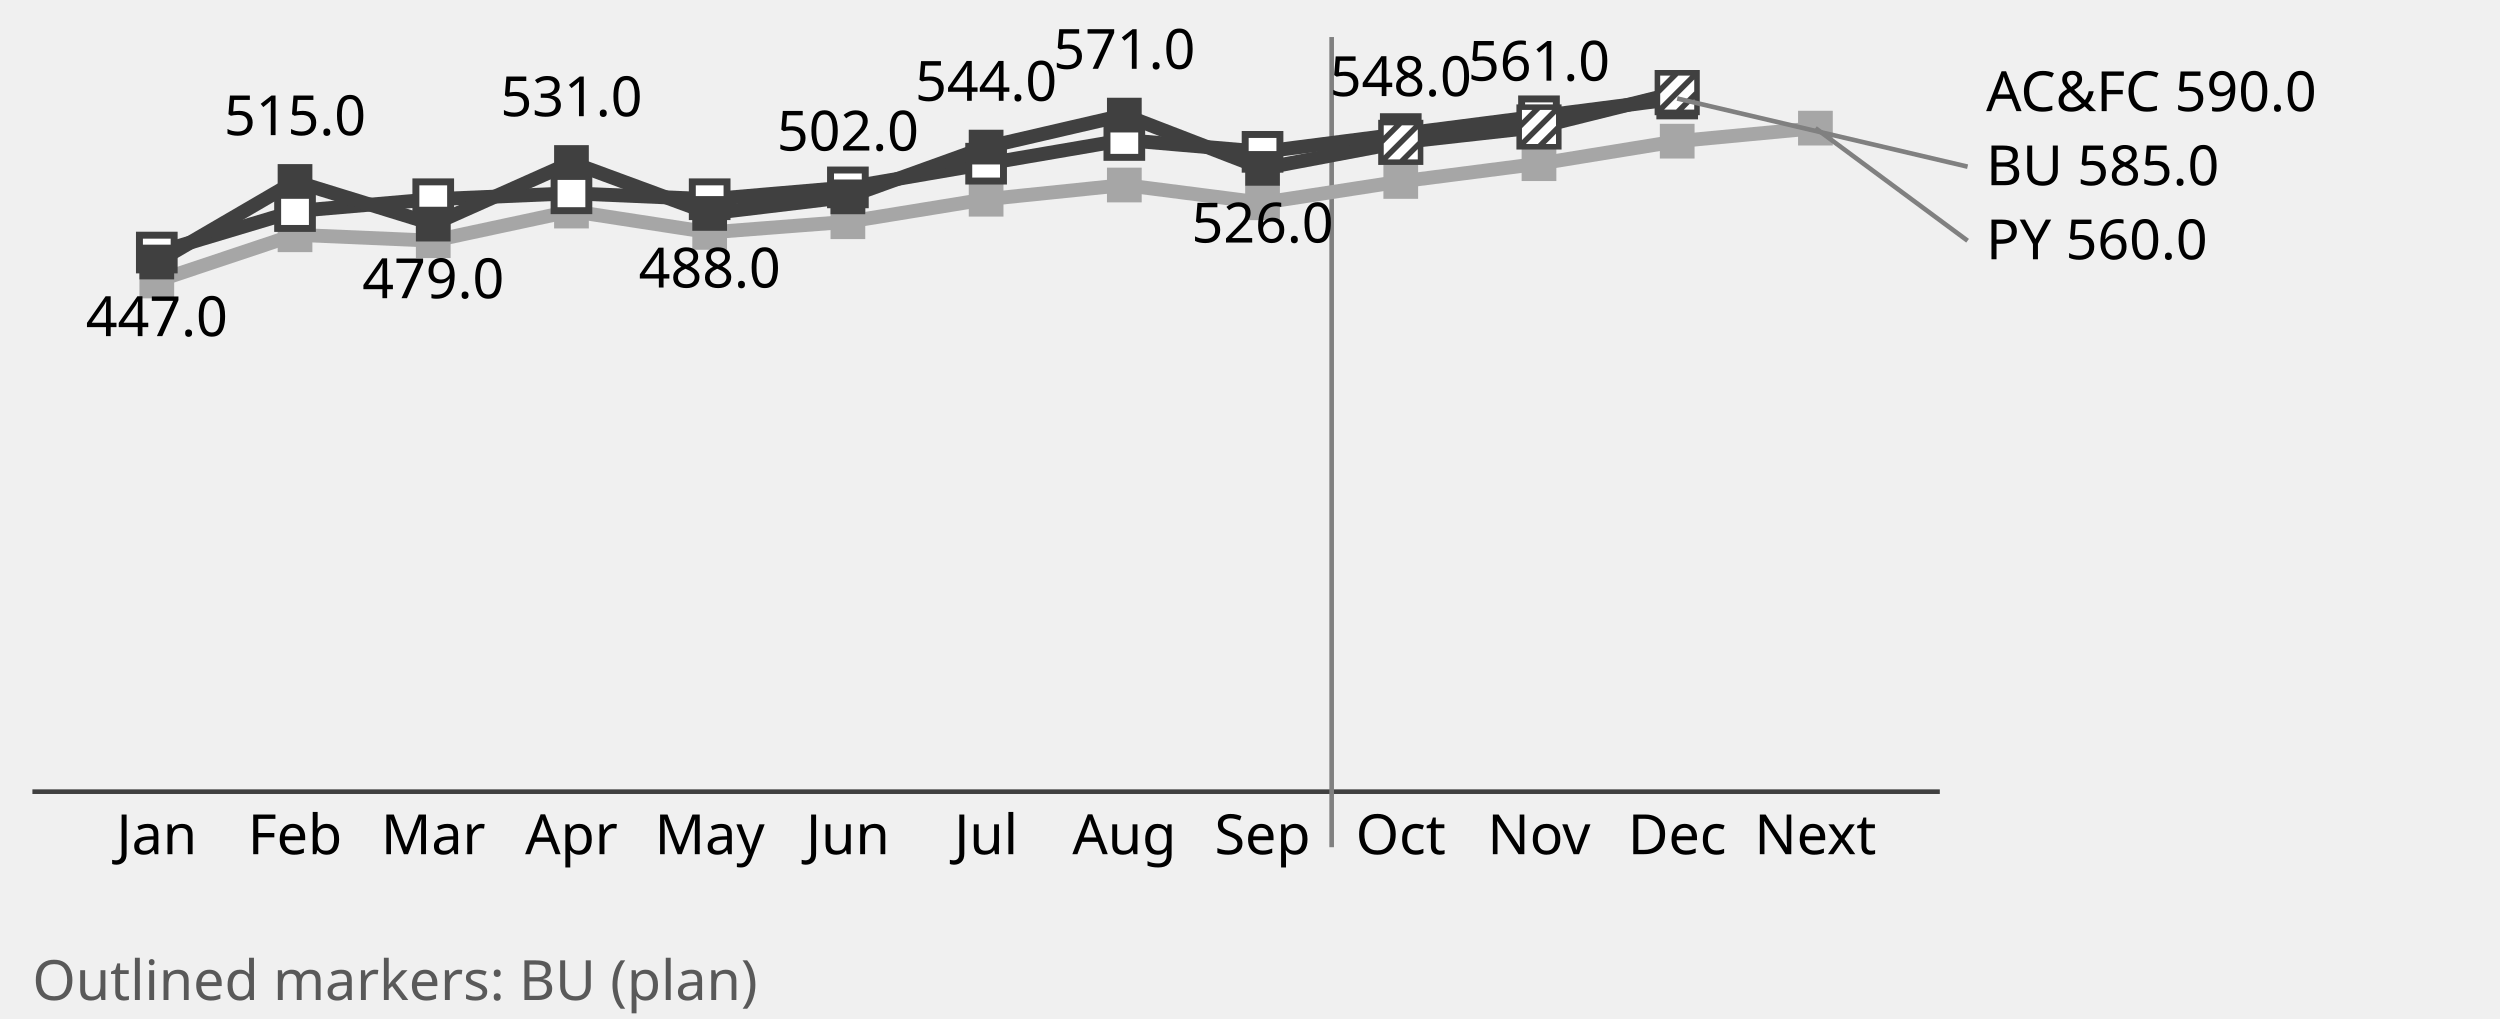
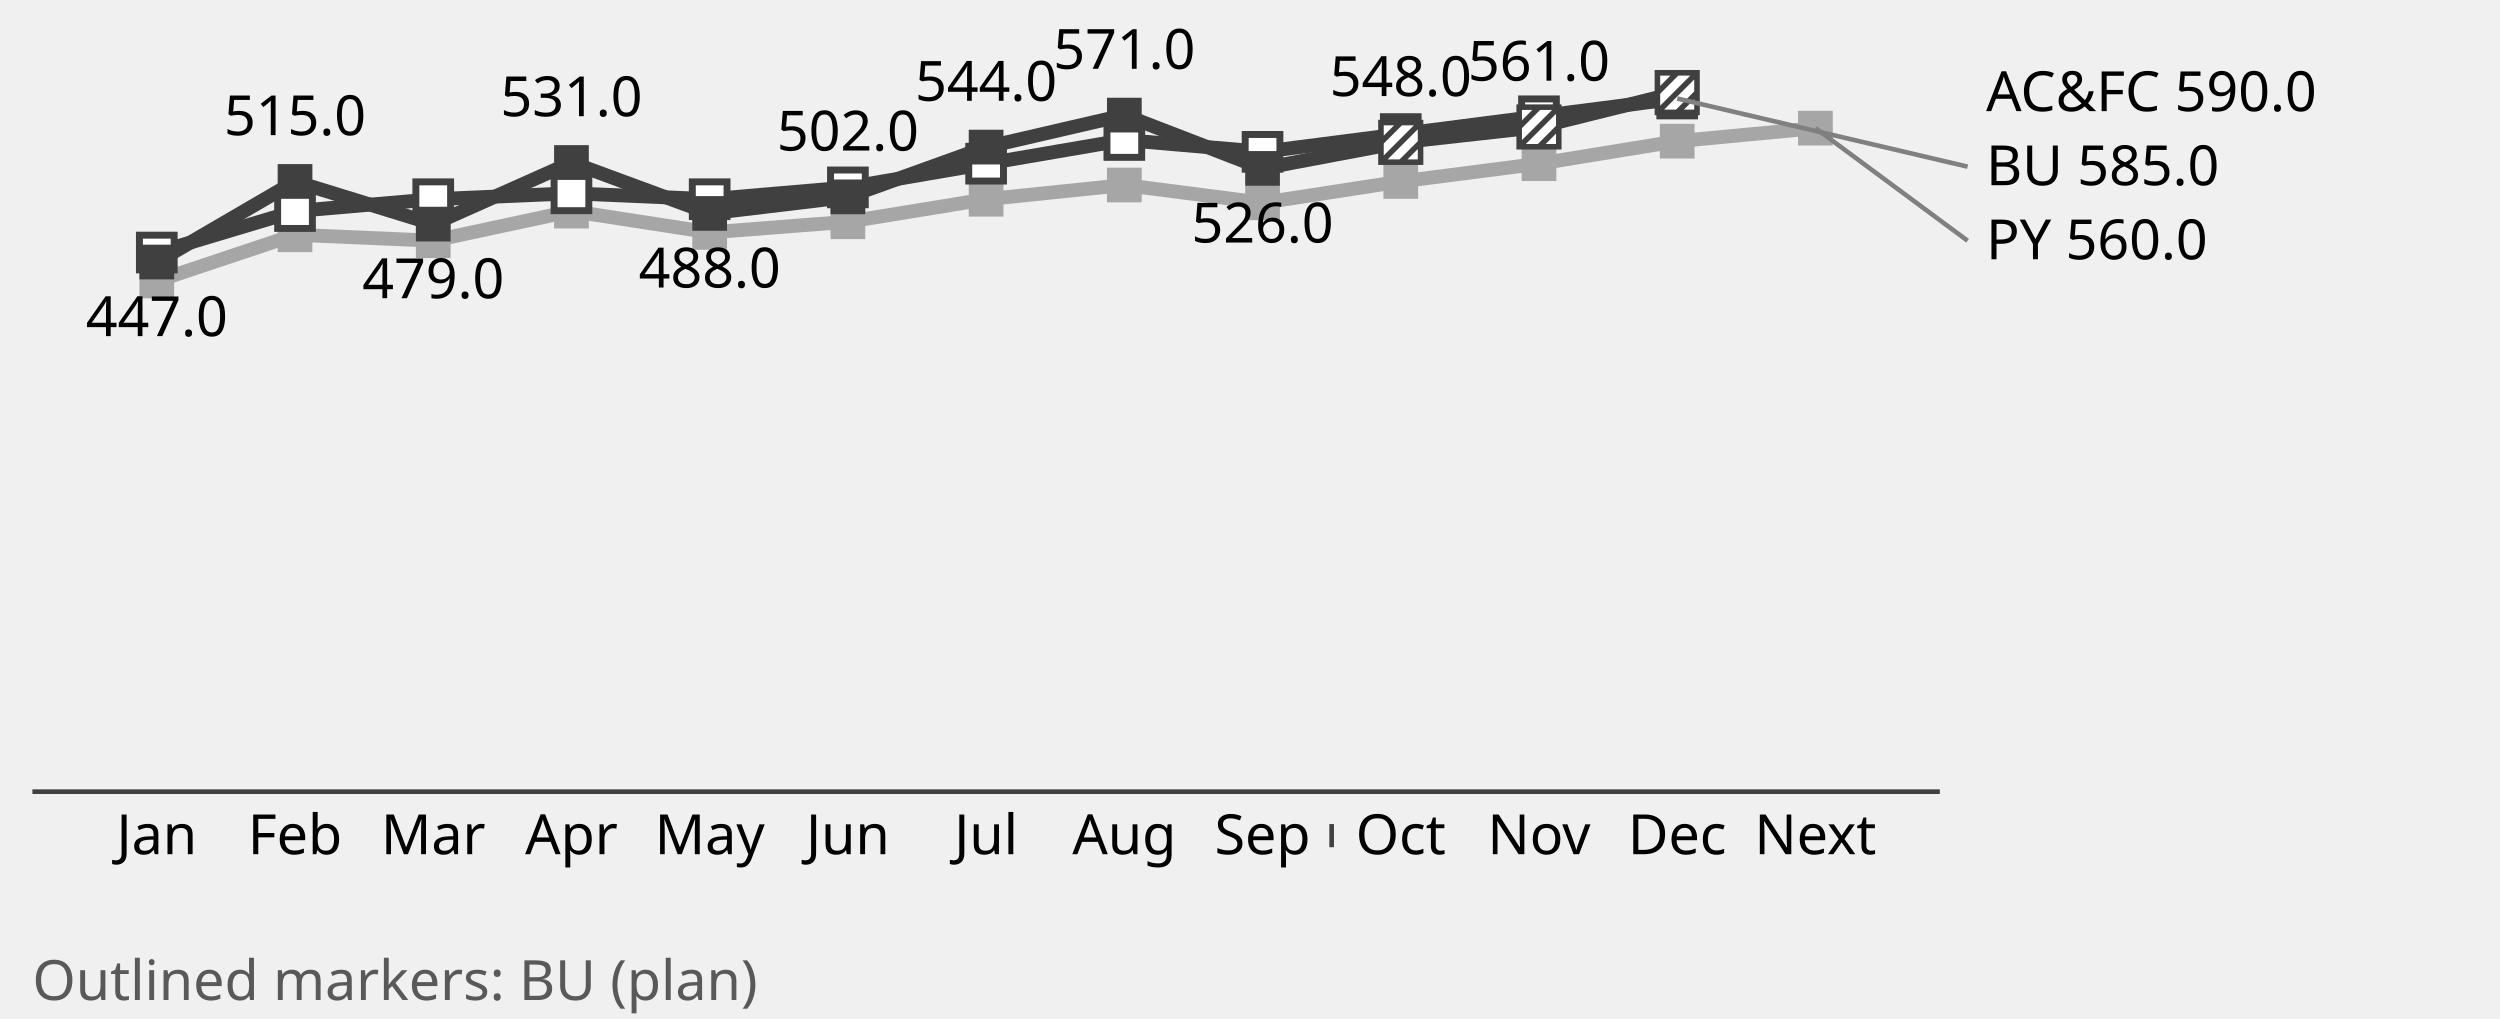
<svg xmlns="http://www.w3.org/2000/svg" version="1.1" class="marks" width="540" height="220" viewBox="0 0 540 220">
  <g fill="none" stroke-miterlimit="4" transform="translate(7,8)">
    <g class="mark-group role-frame root" role="graphics-object" aria-roledescription="group mark container">
      <g transform="translate(0,0)">
        <path class="background" aria-hidden="true" d="M0,0h412v175h-412Z" />
        <g>
          <g class="mark-symbol role-mark layer_0_marks" role="graphics-object" aria-roledescription="symbol mark container">
            <path aria-label="Period: Jan" role="graphics-symbol" aria-roledescription="point" transform="translate(26.86957,163)" d="M2.739,0A2.739,2.739,0,1,1,-2.739,0A2.739,2.739,0,1,1,2.739,0" stroke="#4c78a8" stroke-width="2" opacity="0" />
            <path aria-label="Period: Feb" role="graphics-symbol" aria-roledescription="point" transform="translate(56.72464,163)" d="M2.739,0A2.739,2.739,0,1,1,-2.739,0A2.739,2.739,0,1,1,2.739,0" stroke="#4c78a8" stroke-width="2" opacity="0" />
            <path aria-label="Period: Mar" role="graphics-symbol" aria-roledescription="point" transform="translate(86.57971,163)" d="M2.739,0A2.739,2.739,0,1,1,-2.739,0A2.739,2.739,0,1,1,2.739,0" stroke="#4c78a8" stroke-width="2" opacity="0" />
            <path aria-label="Period: Apr" role="graphics-symbol" aria-roledescription="point" transform="translate(116.4348,163)" d="M2.739,0A2.739,2.739,0,1,1,-2.739,0A2.739,2.739,0,1,1,2.739,0" stroke="#4c78a8" stroke-width="2" opacity="0" />
            <path aria-label="Period: May" role="graphics-symbol" aria-roledescription="point" transform="translate(146.2899,163)" d="M2.739,0A2.739,2.739,0,1,1,-2.739,0A2.739,2.739,0,1,1,2.739,0" stroke="#4c78a8" stroke-width="2" opacity="0" />
            <path aria-label="Period: Jun" role="graphics-symbol" aria-roledescription="point" transform="translate(176.1449,163)" d="M2.739,0A2.739,2.739,0,1,1,-2.739,0A2.739,2.739,0,1,1,2.739,0" stroke="#4c78a8" stroke-width="2" opacity="0" />
            <path aria-label="Period: Jul" role="graphics-symbol" aria-roledescription="point" transform="translate(206,163)" d="M2.739,0A2.739,2.739,0,1,1,-2.739,0A2.739,2.739,0,1,1,2.739,0" stroke="#4c78a8" stroke-width="2" opacity="0" />
            <path aria-label="Period: Aug" role="graphics-symbol" aria-roledescription="point" transform="translate(235.8551,163)" d="M2.739,0A2.739,2.739,0,1,1,-2.739,0A2.739,2.739,0,1,1,2.739,0" stroke="#4c78a8" stroke-width="2" opacity="0" />
            <path aria-label="Period: Sep" role="graphics-symbol" aria-roledescription="point" transform="translate(265.7101,163)" d="M2.739,0A2.739,2.739,0,1,1,-2.739,0A2.739,2.739,0,1,1,2.739,0" stroke="#4c78a8" stroke-width="2" opacity="0" />
            <path aria-label="Period: Oct" role="graphics-symbol" aria-roledescription="point" transform="translate(295.5652,163)" d="M2.739,0A2.739,2.739,0,1,1,-2.739,0A2.739,2.739,0,1,1,2.739,0" stroke="#4c78a8" stroke-width="2" opacity="0" />
            <path aria-label="Period: Nov" role="graphics-symbol" aria-roledescription="point" transform="translate(325.4203,163)" d="M2.739,0A2.739,2.739,0,1,1,-2.739,0A2.739,2.739,0,1,1,2.739,0" stroke="#4c78a8" stroke-width="2" opacity="0" />
            <path aria-label="Period: Dec" role="graphics-symbol" aria-roledescription="point" transform="translate(355.2754,163)" d="M2.739,0A2.739,2.739,0,1,1,-2.739,0A2.739,2.739,0,1,1,2.739,0" stroke="#4c78a8" stroke-width="2" opacity="0" />
            <path aria-label="Period: Next" role="graphics-symbol" aria-roledescription="point" transform="translate(385.1304,163)" d="M2.739,0A2.739,2.739,0,1,1,-2.739,0A2.739,2.739,0,1,1,2.739,0" stroke="#4c78a8" stroke-width="2" opacity="0" />
          </g>
          <g class="mark-symbol role-mark layer_1_marks" role="graphics-object" aria-roledescription="symbol mark container">
            <path aria-label="Period: Jan" role="graphics-symbol" aria-roledescription="point" transform="translate(26.86957,12)" d="M2.739,0A2.739,2.739,0,1,1,-2.739,0A2.739,2.739,0,1,1,2.739,0" stroke="#4c78a8" stroke-width="2" opacity="0" />
          </g>
          <g class="mark-rect role-mark layer_2_marks" role="graphics-object" aria-roledescription="rect mark container">
            <path aria-label="Period: Jan" role="graphics-symbol" aria-roledescription="bar" d="M11.942,0h29.855v175h-29.855Z" opacity="1" />
            <path aria-label="Period: Feb" role="graphics-symbol" aria-roledescription="bar" d="M41.797,0h29.855v175h-29.855Z" opacity="1" />
            <path aria-label="Period: Mar" role="graphics-symbol" aria-roledescription="bar" d="M71.652,0h29.855v175h-29.855Z" opacity="1" />
            <path aria-label="Period: Apr" role="graphics-symbol" aria-roledescription="bar" d="M101.507,0h29.855v175h-29.855Z" opacity="1" />
            <path aria-label="Period: May" role="graphics-symbol" aria-roledescription="bar" d="M131.362,0h29.855v175h-29.855Z" opacity="1" />
            <path aria-label="Period: Jun" role="graphics-symbol" aria-roledescription="bar" d="M161.217,0h29.855v175h-29.855Z" opacity="1" />
            <path aria-label="Period: Jul" role="graphics-symbol" aria-roledescription="bar" d="M191.072,0h29.855v175h-29.855Z" opacity="1" />
            <path aria-label="Period: Aug" role="graphics-symbol" aria-roledescription="bar" d="M220.928,0h29.855v175h-29.855Z" opacity="1" />
            <path aria-label="Period: Sep" role="graphics-symbol" aria-roledescription="bar" d="M250.783,0h29.855v175h-29.855Z" opacity="1" />
            <path aria-label="Period: Oct" role="graphics-symbol" aria-roledescription="bar" d="M280.638,0h29.855v175h-29.855Z" opacity="1" />
            <path aria-label="Period: Nov" role="graphics-symbol" aria-roledescription="bar" d="M310.493,0h29.855v175h-29.855Z" opacity="1" />
            <path aria-label="Period: Dec" role="graphics-symbol" aria-roledescription="bar" d="M340.348,0h29.855v175h-29.855Z" opacity="1" />
            <path aria-label="Period: Next" role="graphics-symbol" aria-roledescription="bar" d="M370.203,0h29.855v175h-29.855Z" opacity="1" />
          </g>
          <g class="mark-rule role-mark layer_3_marks" role="graphics-symbol" aria-roledescription="rule mark container">
            <line transform="translate(0,163)" x2="412" y2="0" stroke="#404040" stroke-width="1" />
          </g>
          <g class="mark-rule role-mark layer_4_marks" role="graphics-object" aria-roledescription="rule mark container">
-             <line aria-label="Period: Oct" role="graphics-symbol" aria-roledescription="rule mark" transform="translate(280.6377,0)" x2="0" y2="175" stroke="#808080" stroke-width="1" />
+             <line aria-label="Period: Oct" role="graphics-symbol" aria-roledescription="rule mark" transform="translate(280.6377,170)" x2="0" y2="5" stroke="#404040" stroke-width="1" />
          </g>
          <g class="mark-line role-mark layer_5_marks" role="graphics-object" aria-roledescription="line mark container">
            <path aria-label="Period: Jan; PY: 431" role="graphics-symbol" aria-roledescription="line mark" d="M26.87,52.693L56.725,42.712L86.58,43.992L116.435,37.593L146.29,42.2L176.145,39.897L206,35.034L235.855,31.963L265.71,35.802L295.565,31.195L325.42,27.356L355.275,22.493L385.13,19.678" stroke="#A6A6A6" stroke-width="3" />
          </g>
          <g class="mark-symbol role-mark layer_6_marks" role="graphics-object" aria-roledescription="symbol mark container">
            <path aria-label="Period: Jan; PY: 431" role="graphics-symbol" aria-roledescription="square" transform="translate(26.86957,52.69322)" d="M-3.75,-3.75h7.5v7.5h-7.5Z" fill="#A6A6A6" stroke-width="2" opacity="1" />
            <path aria-label="Period: Feb; PY: 470" role="graphics-symbol" aria-roledescription="square" transform="translate(56.72464,42.71186)" d="M-3.75,-3.75h7.5v7.5h-7.5Z" fill="#A6A6A6" stroke-width="2" opacity="1" />
            <path aria-label="Period: Mar; PY: 465" role="graphics-symbol" aria-roledescription="square" transform="translate(86.57971,43.99153)" d="M-3.75,-3.75h7.5v7.5h-7.5Z" fill="#A6A6A6" stroke-width="2" opacity="1" />
            <path aria-label="Period: Apr; PY: 490" role="graphics-symbol" aria-roledescription="square" transform="translate(116.4348,37.59322)" d="M-3.75,-3.75h7.5v7.5h-7.5Z" fill="#A6A6A6" stroke-width="2" opacity="1" />
            <path aria-label="Period: May; PY: 472" role="graphics-symbol" aria-roledescription="square" transform="translate(146.2899,42.2)" d="M-3.75,-3.75h7.5v7.5h-7.5Z" fill="#A6A6A6" stroke-width="2" opacity="1" />
            <path aria-label="Period: Jun; PY: 481" role="graphics-symbol" aria-roledescription="square" transform="translate(176.1449,39.89661)" d="M-3.75,-3.75h7.5v7.5h-7.5Z" fill="#A6A6A6" stroke-width="2" opacity="1" />
            <path aria-label="Period: Jul; PY: 500" role="graphics-symbol" aria-roledescription="square" transform="translate(206,35.0339)" d="M-3.75,-3.75h7.5v7.5h-7.5Z" fill="#A6A6A6" stroke-width="2" opacity="1" />
            <path aria-label="Period: Aug; PY: 512" role="graphics-symbol" aria-roledescription="square" transform="translate(235.8551,31.96271)" d="M-3.75,-3.75h7.5v7.5h-7.5Z" fill="#A6A6A6" stroke-width="2" opacity="1" />
            <path aria-label="Period: Sep; PY: 497" role="graphics-symbol" aria-roledescription="square" transform="translate(265.7101,35.80169)" d="M-3.75,-3.75h7.5v7.5h-7.5Z" fill="#A6A6A6" stroke-width="2" opacity="1" />
            <path aria-label="Period: Oct; PY: 515" role="graphics-symbol" aria-roledescription="square" transform="translate(295.5652,31.19492)" d="M-3.75,-3.75h7.5v7.5h-7.5Z" fill="#A6A6A6" stroke-width="2" opacity="1" />
            <path aria-label="Period: Nov; PY: 530" role="graphics-symbol" aria-roledescription="square" transform="translate(325.4203,27.35593)" d="M-3.75,-3.75h7.5v7.5h-7.5Z" fill="#A6A6A6" stroke-width="2" opacity="1" />
            <path aria-label="Period: Dec; PY: 549" role="graphics-symbol" aria-roledescription="square" transform="translate(355.2754,22.49322)" d="M-3.75,-3.75h7.5v7.5h-7.5Z" fill="#A6A6A6" stroke-width="2" opacity="1" />
            <path aria-label="Period: Next; PY: 560" role="graphics-symbol" aria-roledescription="square" transform="translate(385.1304,19.67797)" d="M-3.75,-3.75h7.5v7.5h-7.5Z" fill="#A6A6A6" stroke-width="2" opacity="1" />
          </g>
          <g class="mark-line role-mark layer_7_marks" role="graphics-object" aria-roledescription="line mark container">
            <path aria-label="Period: Jan; PL: 455" role="graphics-symbol" aria-roledescription="line mark" d="M26.87,46.551L56.725,37.593L86.58,35.034L116.435,33.754L146.29,35.034L176.145,32.475L206,27.356L235.855,22.237L265.71,24.797L295.565,20.958L325.42,17.119L355.275,13.28" stroke="#404040" stroke-width="3" />
          </g>
          <g class="mark-symbol role-mark layer_8_marks" role="graphics-object" aria-roledescription="symbol mark container">
            <path aria-label="Period: Jan; PL: 455" role="graphics-symbol" aria-roledescription="square" transform="translate(26.86957,46.55085)" d="M-3.75,-3.75h7.5v7.5h-7.5Z" fill="#FFFFFF" stroke="#404040" stroke-width="1.5" opacity="1" />
            <path aria-label="Period: Feb; PL: 490" role="graphics-symbol" aria-roledescription="square" transform="translate(56.72464,37.59322)" d="M-3.75,-3.75h7.5v7.5h-7.5Z" fill="#FFFFFF" stroke="#404040" stroke-width="1.5" opacity="1" />
            <path aria-label="Period: Mar; PL: 500" role="graphics-symbol" aria-roledescription="square" transform="translate(86.57971,35.0339)" d="M-3.75,-3.75h7.5v7.5h-7.5Z" fill="#FFFFFF" stroke="#404040" stroke-width="1.5" opacity="1" />
            <path aria-label="Period: Apr; PL: 505" role="graphics-symbol" aria-roledescription="square" transform="translate(116.4348,33.75424)" d="M-3.75,-3.75h7.5v7.5h-7.5Z" fill="#FFFFFF" stroke="#404040" stroke-width="1.5" opacity="1" />
            <path aria-label="Period: May; PL: 500" role="graphics-symbol" aria-roledescription="square" transform="translate(146.2899,35.0339)" d="M-3.75,-3.75h7.5v7.5h-7.5Z" fill="#FFFFFF" stroke="#404040" stroke-width="1.5" opacity="1" />
            <path aria-label="Period: Jun; PL: 510" role="graphics-symbol" aria-roledescription="square" transform="translate(176.1449,32.47458)" d="M-3.75,-3.75h7.5v7.5h-7.5Z" fill="#FFFFFF" stroke="#404040" stroke-width="1.5" opacity="1" />
            <path aria-label="Period: Jul; PL: 530" role="graphics-symbol" aria-roledescription="square" transform="translate(206,27.35593)" d="M-3.75,-3.75h7.5v7.5h-7.5Z" fill="#FFFFFF" stroke="#404040" stroke-width="1.5" opacity="1" />
            <path aria-label="Period: Aug; PL: 550" role="graphics-symbol" aria-roledescription="square" transform="translate(235.8551,22.23729)" d="M-3.75,-3.75h7.5v7.5h-7.5Z" fill="#FFFFFF" stroke="#404040" stroke-width="1.5" opacity="1" />
            <path aria-label="Period: Sep; PL: 540" role="graphics-symbol" aria-roledescription="square" transform="translate(265.7101,24.79661)" d="M-3.75,-3.75h7.5v7.5h-7.5Z" fill="#FFFFFF" stroke="#404040" stroke-width="1.5" opacity="1" />
            <path aria-label="Period: Oct; PL: 555" role="graphics-symbol" aria-roledescription="square" transform="translate(295.5652,20.95763)" d="M-3.75,-3.75h7.5v7.5h-7.5Z" fill="#FFFFFF" stroke="#404040" stroke-width="1.5" opacity="1" />
            <path aria-label="Period: Nov; PL: 570" role="graphics-symbol" aria-roledescription="square" transform="translate(325.4203,17.11864)" d="M-3.75,-3.75h7.5v7.5h-7.5Z" fill="#FFFFFF" stroke="#404040" stroke-width="1.5" opacity="1" />
            <path aria-label="Period: Dec; PL: 585" role="graphics-symbol" aria-roledescription="square" transform="translate(355.2754,13.27966)" d="M-3.75,-3.75h7.5v7.5h-7.5Z" fill="#FFFFFF" stroke="#404040" stroke-width="1.5" opacity="1" />
          </g>
          <g class="mark-line role-mark layer_9_marks" role="graphics-object" aria-roledescription="line mark container">
            <path aria-label="Period: Jan" role="graphics-symbol" aria-roledescription="line mark" d="M26.87,48.598L56.725,31.195L86.58,40.408L116.435,27.1L146.29,38.105L176.145,34.522L206,23.773L235.855,16.863L265.71,28.38L295.565,22.749L325.42,19.422L355.275,12" stroke="#404040" stroke-width="3" />
          </g>
          <g class="mark-symbol role-mark layer_10_marks" role="graphics-object" aria-roledescription="symbol mark container">
            <path aria-label="Period: Jan; AC/FC: 447.0; PY: 431.0; Plan: BU: 455.0" role="graphics-symbol" aria-roledescription="square" transform="translate(26.86957,48.59831)" d="M-3.75,-3.75h7.5v7.5h-7.5Z" fill="#404040" stroke-width="2" opacity="1" />
            <path aria-label="Period: Feb; AC/FC: 515.0; PY: 470.0; Plan: BU: 490.0" role="graphics-symbol" aria-roledescription="square" transform="translate(56.72464,31.19492)" d="M-3.75,-3.75h7.5v7.5h-7.5Z" fill="#404040" stroke-width="2" opacity="1" />
            <path aria-label="Period: Mar; AC/FC: 479.0; PY: 465.0; Plan: BU: 500.0" role="graphics-symbol" aria-roledescription="square" transform="translate(86.57971,40.40847)" d="M-3.75,-3.75h7.5v7.5h-7.5Z" fill="#404040" stroke-width="2" opacity="1" />
            <path aria-label="Period: Apr; AC/FC: 531.0; PY: 490.0; Plan: BU: 505.0" role="graphics-symbol" aria-roledescription="square" transform="translate(116.4348,27.1)" d="M-3.75,-3.75h7.5v7.5h-7.5Z" fill="#404040" stroke-width="2" opacity="1" />
            <path aria-label="Period: May; AC/FC: 488.0; PY: 472.0; Plan: BU: 500.0" role="graphics-symbol" aria-roledescription="square" transform="translate(146.2899,38.10508)" d="M-3.75,-3.75h7.5v7.5h-7.5Z" fill="#404040" stroke-width="2" opacity="1" />
            <path aria-label="Period: Jun; AC/FC: 502.0; PY: 481.0; Plan: BU: 510.0" role="graphics-symbol" aria-roledescription="square" transform="translate(176.1449,34.52203)" d="M-3.75,-3.75h7.5v7.5h-7.5Z" fill="#404040" stroke-width="2" opacity="1" />
            <path aria-label="Period: Jul; AC/FC: 544.0; PY: 500.0; Plan: BU: 530.0" role="graphics-symbol" aria-roledescription="square" transform="translate(206,23.77288)" d="M-3.75,-3.75h7.5v7.5h-7.5Z" fill="#404040" stroke-width="2" opacity="1" />
            <path aria-label="Period: Aug; AC/FC: 571.0; PY: 512.0; Plan: BU: 550.0" role="graphics-symbol" aria-roledescription="square" transform="translate(235.8551,16.86271)" d="M-3.75,-3.75h7.5v7.5h-7.5Z" fill="#404040" stroke-width="2" opacity="1" />
            <path aria-label="Period: Sep; AC/FC: 526.0; PY: 497.0; Plan: BU: 540.0" role="graphics-symbol" aria-roledescription="square" transform="translate(265.7101,28.37966)" d="M-3.75,-3.75h7.5v7.5h-7.5Z" fill="#404040" stroke-width="2" opacity="1" />
          </g>
          <g class="mark-symbol role-mark layer_11_marks" role="graphics-object" aria-roledescription="symbol mark container">
            <path aria-label="Period: Oct; FC: 548.0; PY: 515.0; Plan: BU: 555.0" role="graphics-symbol" aria-roledescription="point" transform="translate(295.5652,22.74915)" d="M-4.276,-4.276L4.276,-4.276L4.276,4.276L-4.276,4.276ZM-4.276,0L0,-4.276M-4.276,4.276L4.276,-4.276M0,4.276L4.276,0" fill="#FFFFFF" fill-opacity="1" stroke="#404040" stroke-width="1.2" opacity="1" />
            <path aria-label="Period: Nov; FC: 561.0; PY: 530.0; Plan: BU: 570.0" role="graphics-symbol" aria-roledescription="point" transform="translate(325.4203,19.42203)" d="M-4.276,-4.276L4.276,-4.276L4.276,4.276L-4.276,4.276ZM-4.276,0L0,-4.276M-4.276,4.276L4.276,-4.276M0,4.276L4.276,0" fill="#FFFFFF" fill-opacity="1" stroke="#404040" stroke-width="1.2" opacity="1" />
            <path aria-label="Period: Dec; FC: 590.0; PY: 549.0; Plan: BU: 585.0" role="graphics-symbol" aria-roledescription="point" transform="translate(355.2754,12)" d="M-4.276,-4.276L4.276,-4.276L4.276,4.276L-4.276,4.276ZM-4.276,0L0,-4.276M-4.276,4.276L4.276,-4.276M0,4.276L4.276,0" fill="#FFFFFF" fill-opacity="1" stroke="#404040" stroke-width="1.2" opacity="1" />
          </g>
          <g class="mark-text role-mark layer_12_marks" role="graphics-object" aria-roledescription="text mark container">
            <text aria-label="Period: Jan" role="graphics-symbol" aria-roledescription="text mark" text-anchor="middle" transform="translate(26.86957,64.59831)" font-family="Segoe UI" font-size="12px" fill="#000000">447.0</text>
            <text aria-label="Period: Feb" role="graphics-symbol" aria-roledescription="text mark" text-anchor="middle" transform="translate(56.72464,21.19492)" font-family="Segoe UI" font-size="12px" fill="#000000">515.0</text>
            <text aria-label="Period: Mar" role="graphics-symbol" aria-roledescription="text mark" text-anchor="middle" transform="translate(86.57971,56.40847)" font-family="Segoe UI" font-size="12px" fill="#000000">479.0</text>
            <text aria-label="Period: Apr" role="graphics-symbol" aria-roledescription="text mark" text-anchor="middle" transform="translate(116.4348,17.1)" font-family="Segoe UI" font-size="12px" fill="#000000">531.0</text>
            <text aria-label="Period: May" role="graphics-symbol" aria-roledescription="text mark" text-anchor="middle" transform="translate(146.2899,54.10508)" font-family="Segoe UI" font-size="12px" fill="#000000">488.0</text>
            <text aria-label="Period: Jun" role="graphics-symbol" aria-roledescription="text mark" text-anchor="middle" transform="translate(176.1449,24.52203)" font-family="Segoe UI" font-size="12px" fill="#000000">502.0</text>
            <text aria-label="Period: Jul" role="graphics-symbol" aria-roledescription="text mark" text-anchor="middle" transform="translate(206,13.77288)" font-family="Segoe UI" font-size="12px" fill="#000000">544.0</text>
            <text aria-label="Period: Aug" role="graphics-symbol" aria-roledescription="text mark" text-anchor="middle" transform="translate(235.8551,6.862712)" font-family="Segoe UI" font-size="12px" fill="#000000">571.0</text>
            <text aria-label="Period: Sep" role="graphics-symbol" aria-roledescription="text mark" text-anchor="middle" transform="translate(265.7101,44.37966)" font-family="Segoe UI" font-size="12px" fill="#000000">526.0</text>
            <text aria-label="Period: Oct" role="graphics-symbol" aria-roledescription="text mark" text-anchor="middle" transform="translate(295.5652,12.74915)" font-family="Segoe UI" font-size="12px" fill="#000000">548.0</text>
            <text aria-label="Period: Nov" role="graphics-symbol" aria-roledescription="text mark" text-anchor="middle" transform="translate(325.4203,9.422034)" font-family="Segoe UI" font-size="12px" fill="#000000">561.0</text>
          </g>
          <g class="mark-rule role-mark layer_13_layer_0_marks" role="graphics-object" aria-roledescription="rule mark container">
            <line aria-label="Period: Dec" role="graphics-symbol" aria-roledescription="rule mark" transform="translate(355.2754,12)" x2="62.725" y2="0" stroke="#808080" stroke-width="1" opacity="0" />
            <line aria-label="Period: Dec" role="graphics-symbol" aria-roledescription="rule mark" transform="translate(355.2754,13.27966)" x2="62.725" y2="14.72" stroke="#808080" stroke-width="1" opacity="1" />
            <line aria-label="Period: Next" role="graphics-symbol" aria-roledescription="rule mark" transform="translate(385.1304,19.67797)" x2="32.87" y2="24.322" stroke="#808080" stroke-width="1" opacity="1" />
          </g>
          <g class="mark-text role-mark layer_13_layer_1_marks" role="graphics-object" aria-roledescription="text mark container">
            <text text-anchor="start" transform="translate(422,16)" font-family="Segoe UI" font-size="12px" fill="#000000">AC&amp;FC 590.0</text>
            <text text-anchor="start" transform="translate(422,32)" font-family="Segoe UI" font-size="12px" fill="#000000">BU 585.0</text>
            <text text-anchor="start" transform="translate(422,48)" font-family="Segoe UI" font-size="12px" fill="#000000">PY 560.0</text>
          </g>
          <g class="mark-rule role-mark layer_14_marks" role="graphics-symbol" aria-roledescription="rule mark container" />
          <g class="mark-symbol role-mark layer_15_marks" role="graphics-symbol" aria-roledescription="symbol mark container" />
          <g class="mark-text role-mark layer_16_marks" role="graphics-object" aria-roledescription="text mark container" />
          <g class="mark-text role-mark layer_17_marks" role="graphics-object" aria-roledescription="text mark container">
            <text text-anchor="start" transform="translate(0,208)" font-family="Segoe UI" font-size="12px" fill="#595959">Outlined markers: BU (plan)</text>
          </g>
          <g class="mark-group role-axis" role="graphics-symbol" aria-roledescription="axis" aria-label="X-axis for a discrete scale with 13 values: Jan, Feb, Mar, Apr, May, ending with Next">
            <g transform="translate(0.5,163.5)">
              <path class="background" aria-hidden="true" d="M0,0h0v0h0Z" pointer-events="none" />
              <g>
                <g class="mark-text role-axis-label" pointer-events="none">
                  <text text-anchor="middle" transform="translate(26.36957,13)" font-family="Segoe UI" font-size="12px" fill="#000000" opacity="1">Jan</text>
                  <text text-anchor="middle" transform="translate(56.22464,13)" font-family="Segoe UI" font-size="12px" fill="#000000" opacity="1">Feb</text>
                  <text text-anchor="middle" transform="translate(86.07971,13)" font-family="Segoe UI" font-size="12px" fill="#000000" opacity="1">Mar</text>
                  <text text-anchor="middle" transform="translate(115.9348,13)" font-family="Segoe UI" font-size="12px" fill="#000000" opacity="1">Apr</text>
                  <text text-anchor="middle" transform="translate(145.7899,13)" font-family="Segoe UI" font-size="12px" fill="#000000" opacity="1">May</text>
                  <text text-anchor="middle" transform="translate(175.6449,13)" font-family="Segoe UI" font-size="12px" fill="#000000" opacity="1">Jun</text>
                  <text text-anchor="middle" transform="translate(205.5,13)" font-family="Segoe UI" font-size="12px" fill="#000000" opacity="1">Jul</text>
                  <text text-anchor="middle" transform="translate(235.3551,13)" font-family="Segoe UI" font-size="12px" fill="#000000" opacity="1">Aug</text>
                  <text text-anchor="middle" transform="translate(265.2101,13)" font-family="Segoe UI" font-size="12px" fill="#000000" opacity="1">Sep</text>
                  <text text-anchor="middle" transform="translate(295.0652,13)" font-family="Segoe UI" font-size="12px" fill="#000000" opacity="1">Oct</text>
                  <text text-anchor="middle" transform="translate(324.9203,13)" font-family="Segoe UI" font-size="12px" fill="#000000" opacity="1">Nov</text>
                  <text text-anchor="middle" transform="translate(354.7754,13)" font-family="Segoe UI" font-size="12px" fill="#000000" opacity="1">Dec</text>
                  <text text-anchor="middle" transform="translate(384.6304,13)" font-family="Segoe UI" font-size="12px" fill="#000000" opacity="1">Next</text>
                </g>
              </g>
              <path class="foreground" aria-hidden="true" d="" pointer-events="none" display="none" />
            </g>
          </g>
        </g>
        <path class="foreground" aria-hidden="true" d="" display="none" />
      </g>
    </g>
  </g>
</svg>
